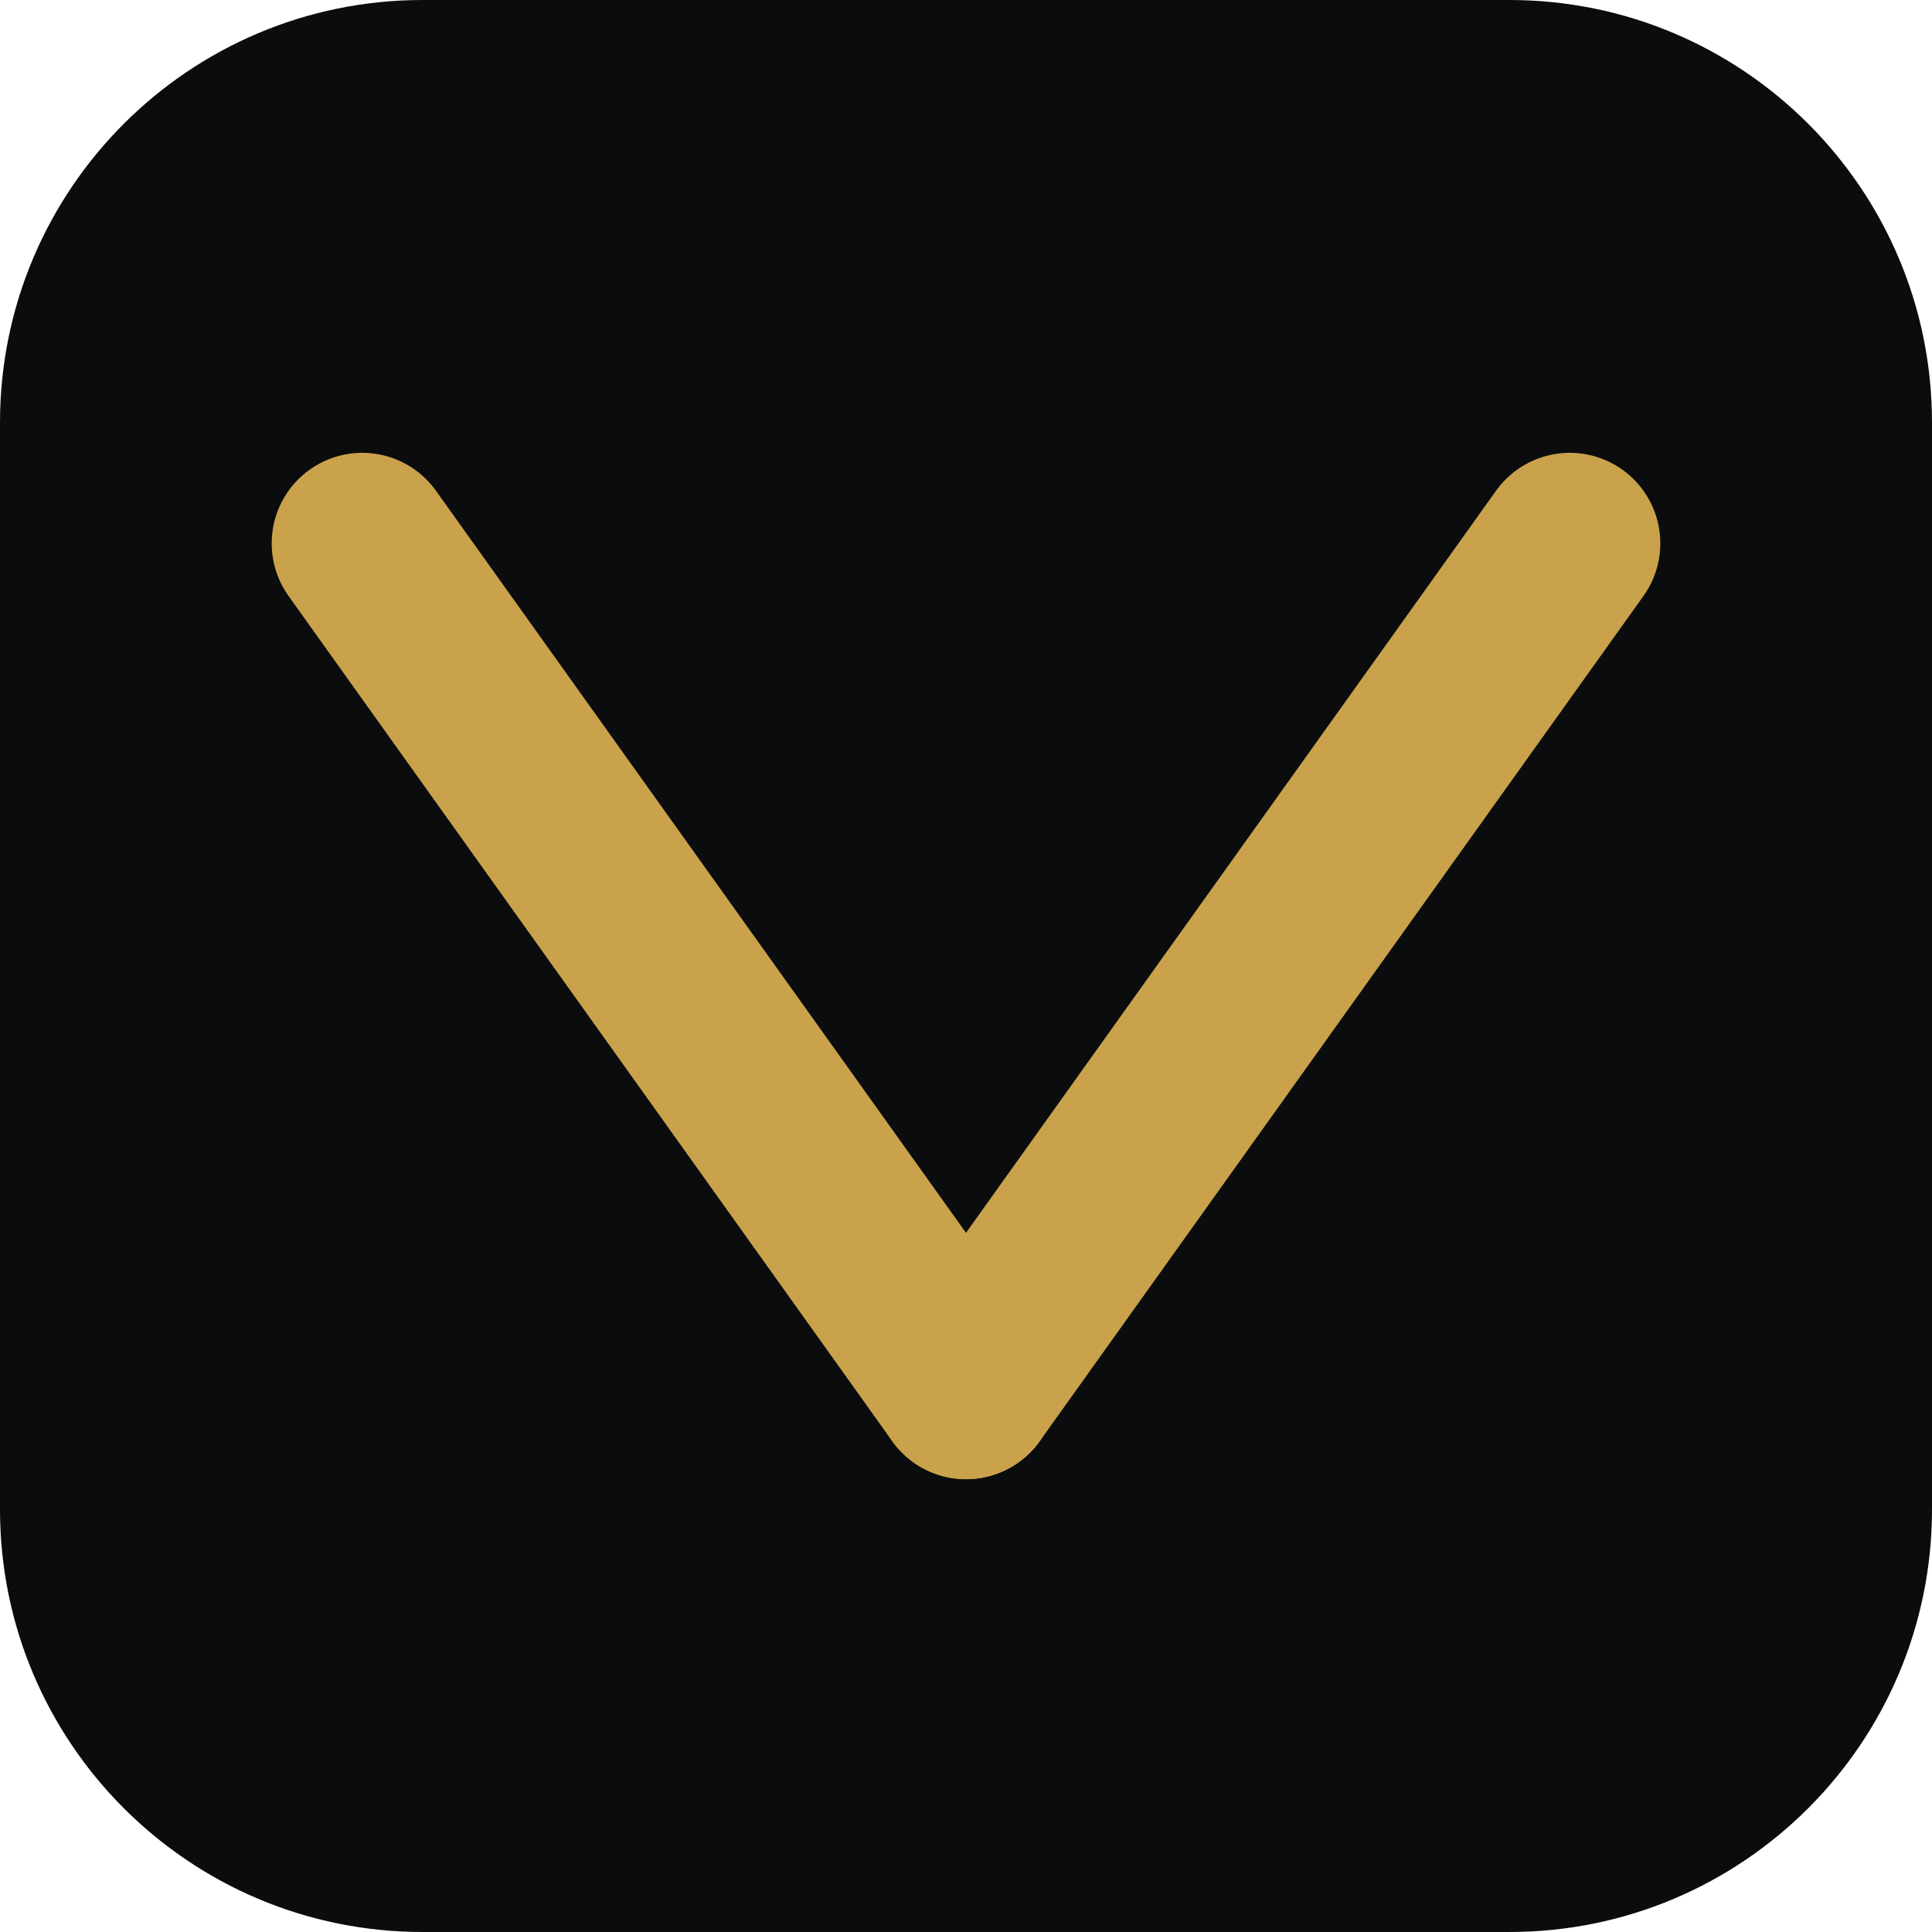
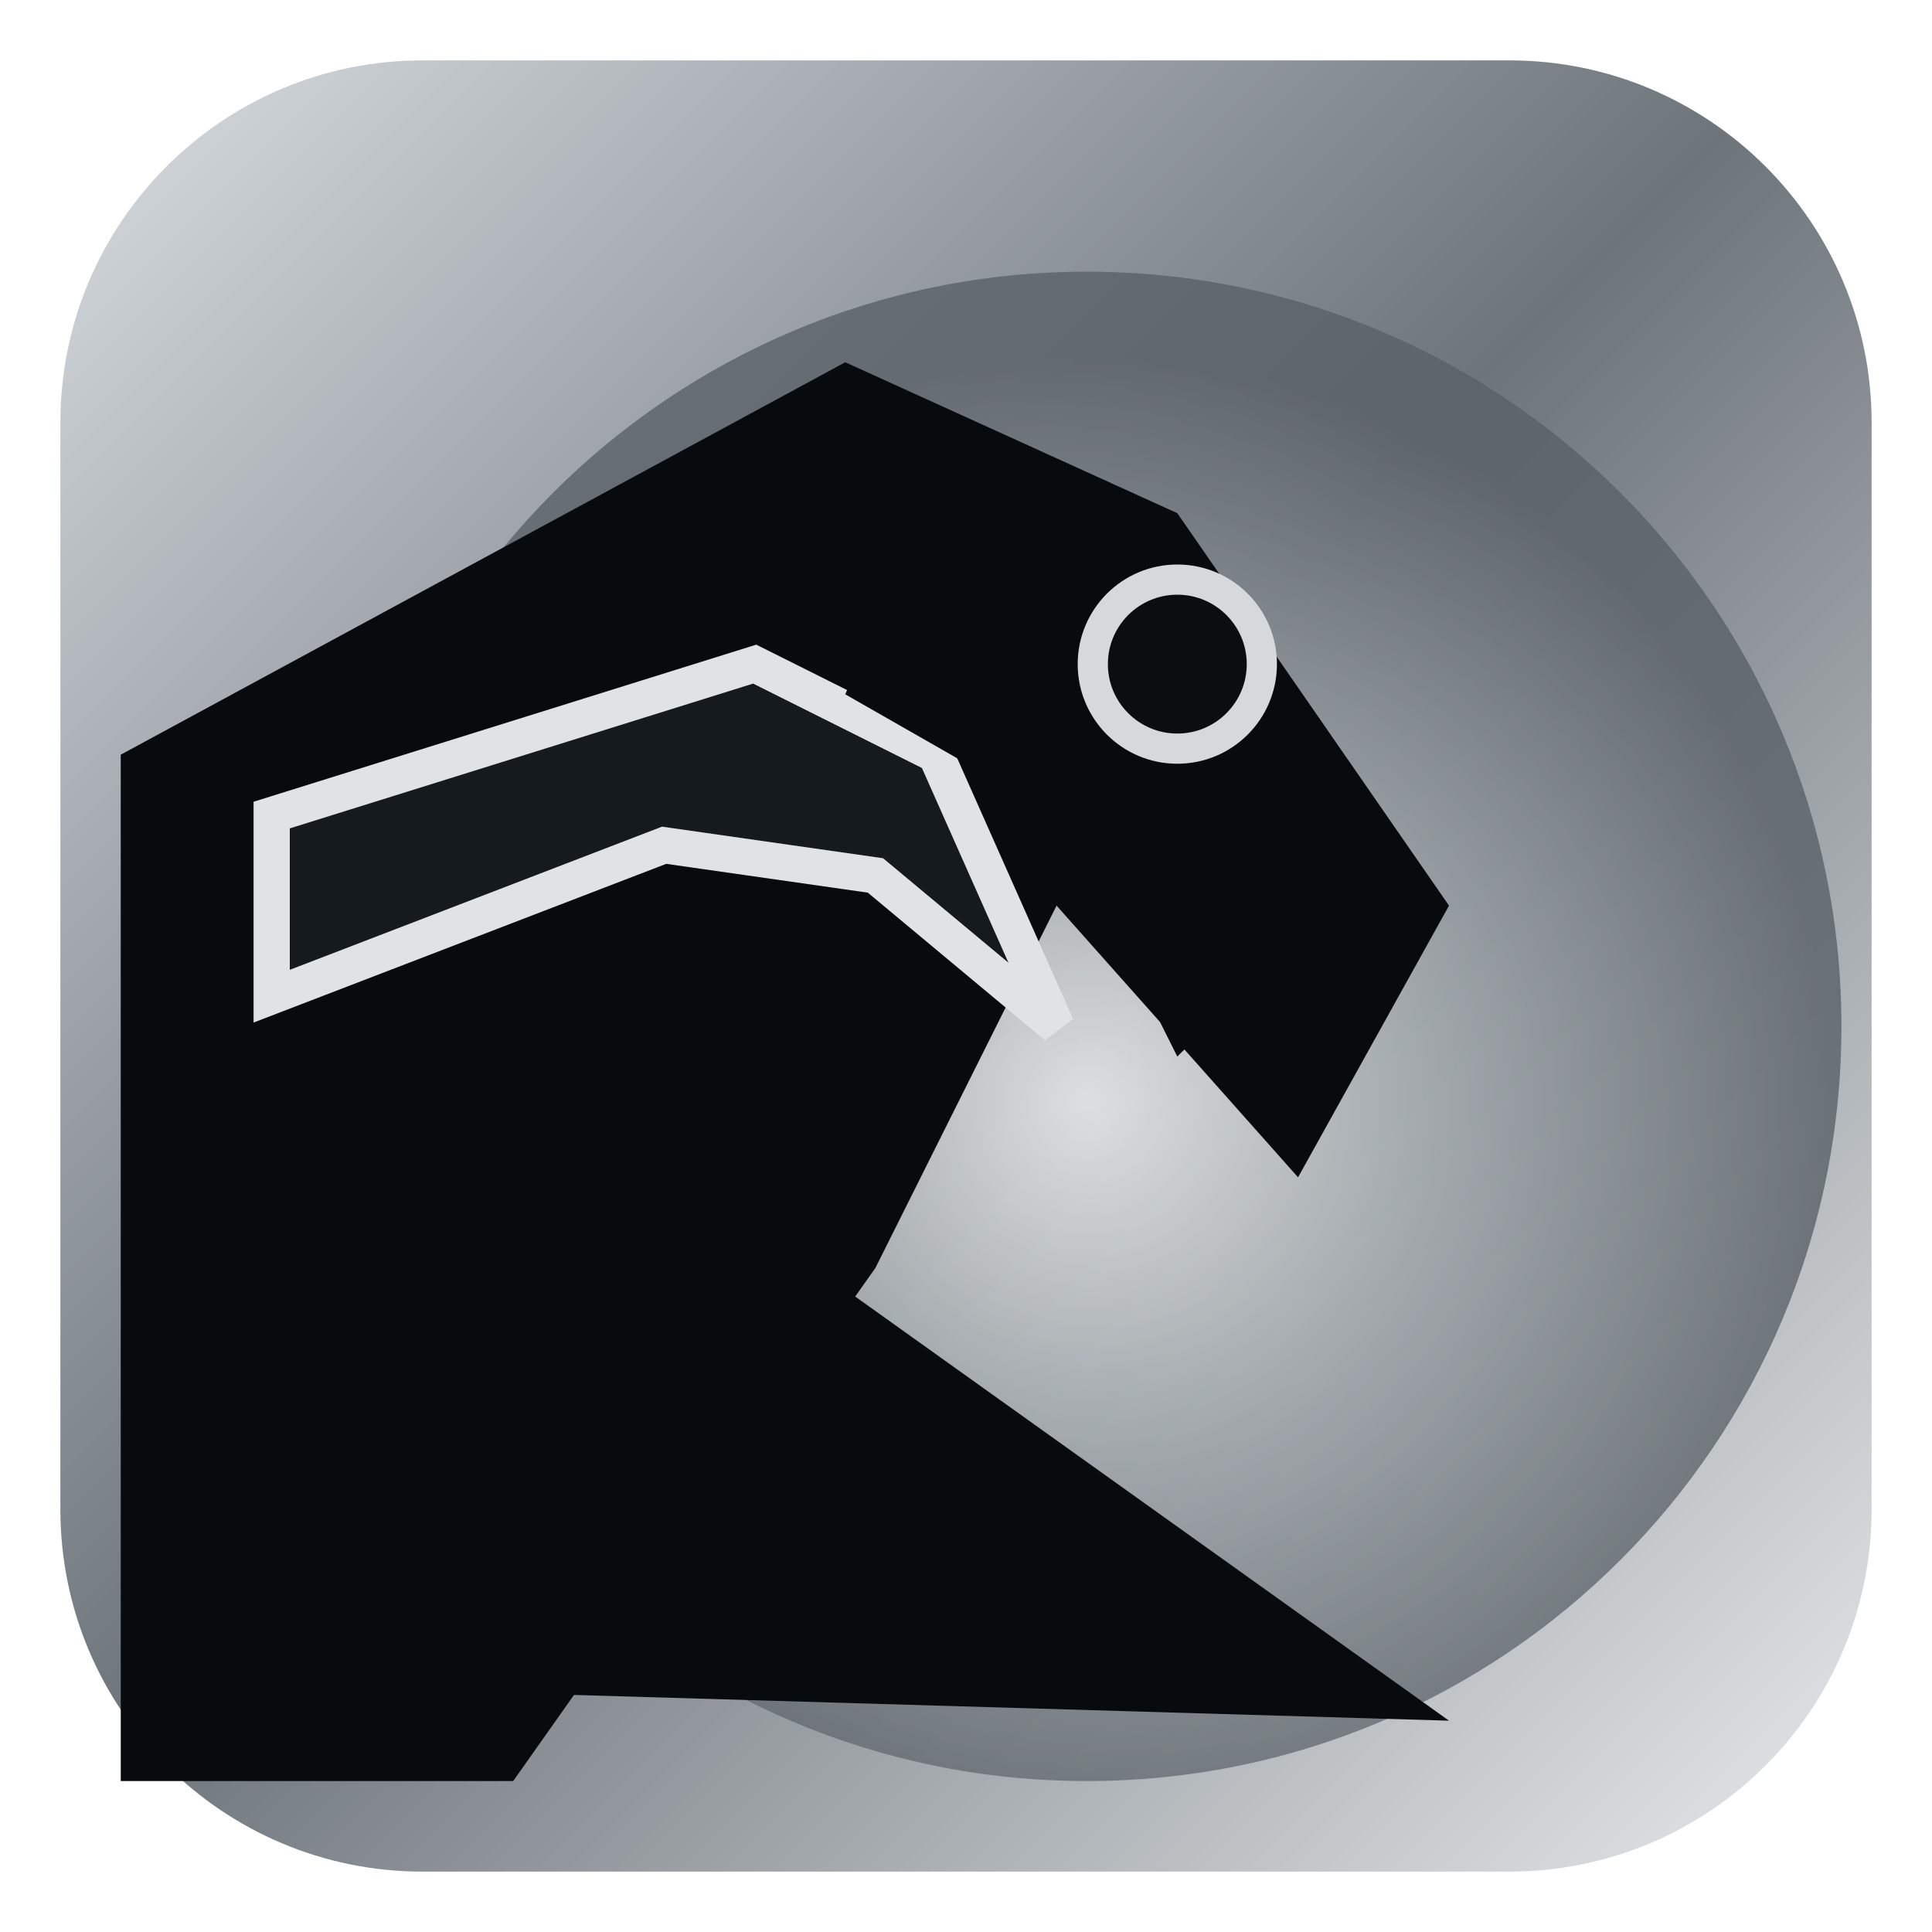
<svg xmlns="http://www.w3.org/2000/svg" viewBox="0 0 64 64">
-   <rect width="64" height="64" rx="14" fill="#0b0c0e" />
-   <path d="M12 18 32 46 52 18" fill="none" stroke="#c9a24b" stroke-width="6" stroke-linecap="round" stroke-linejoin="round" />
-   <circle cx="32" cy="46" r="3" fill="#c9a24b" />
+   <defs>
+     <linearGradient id="metal" x1="0" y1="0" x2="1" y2="1">
+       <stop stop-color="#d9dee2" />
+       <stop offset=".48" stop-color="#6d747a" />
+       <stop offset="1" stop-color="#e8ebed" />
+     </linearGradient>
+     <radialGradient id="disc" cx="50%" cy="55%">
+       <stop stop-color="#f3f4f4" />
+       <stop offset=".42" stop-color="#aab0b4" />
+       <stop offset="1" stop-color="#596066" />
+     </radialGradient>
+   </defs>
+   <rect x="2" y="2" width="60" height="60" rx="12" fill="url(#metal)" />
+   <circle cx="36" cy="34" r="25" fill="url(#disc)" opacity=".8" />
+   <path d="M4 25 28 12 39 17 48 30 43 39 35 30 29 42 17 59H4Z" fill="#080b0e" />
+   <path d="M9 27 25 22 31 25 35 34 29 29 22 28 9 33Z" fill="#151a1e" stroke="#dfe3e5" stroke-width="1.2" />
+   <path d="M31 16 39 20 45 29 39 35 35 27 28 23Z" fill="#080b0e" />
+   <circle cx="39" cy="22" r="2.8" fill="#0b0d10" stroke="#d5d9dc" stroke-width="1" />
+   <path d="M14 56 27 42 48 57Z" fill="#080b0e" />
</svg>
